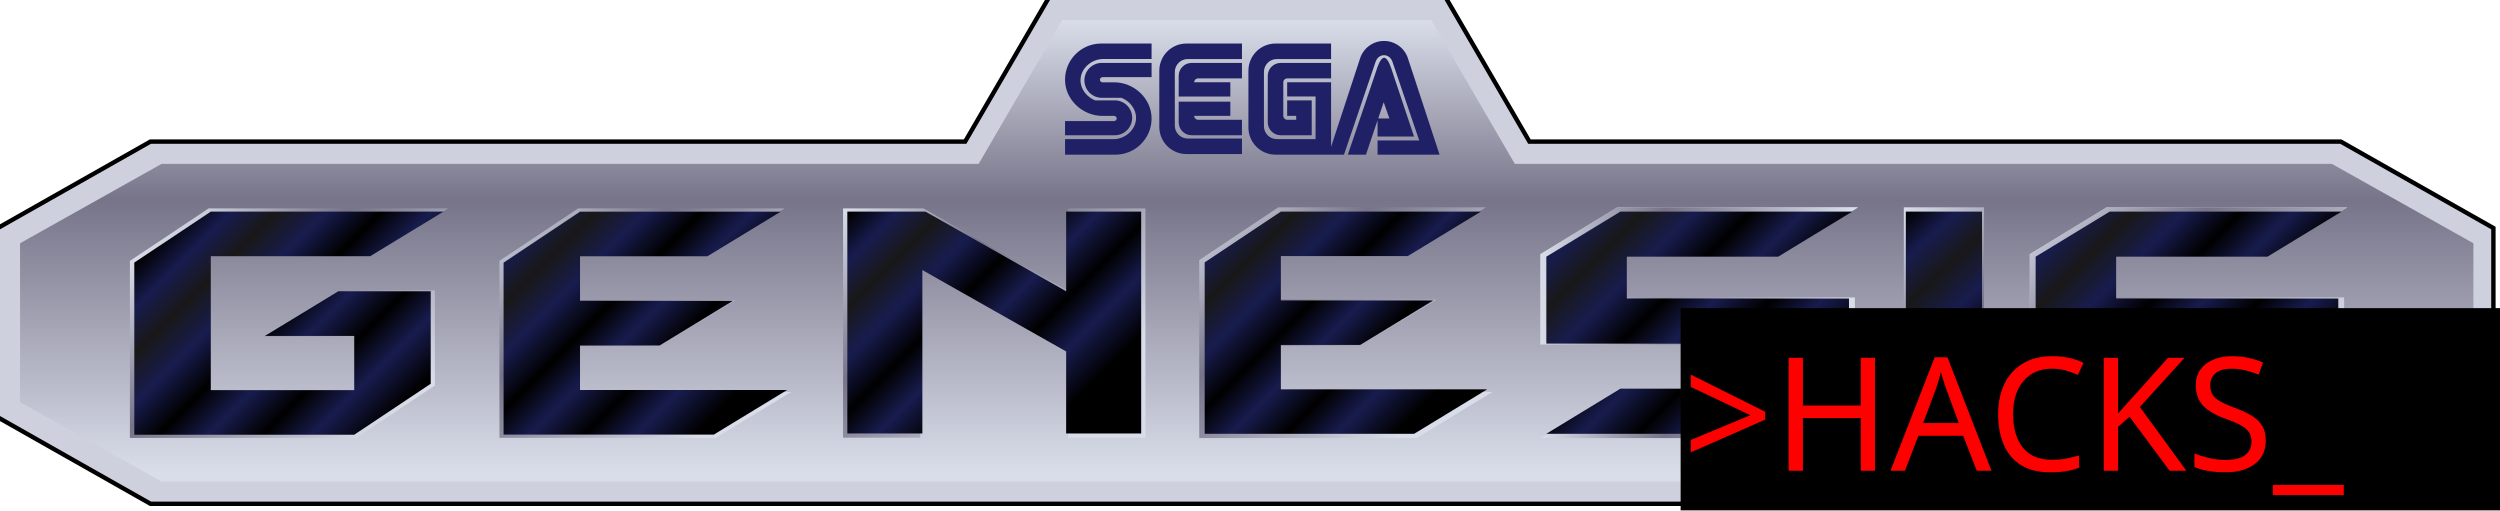
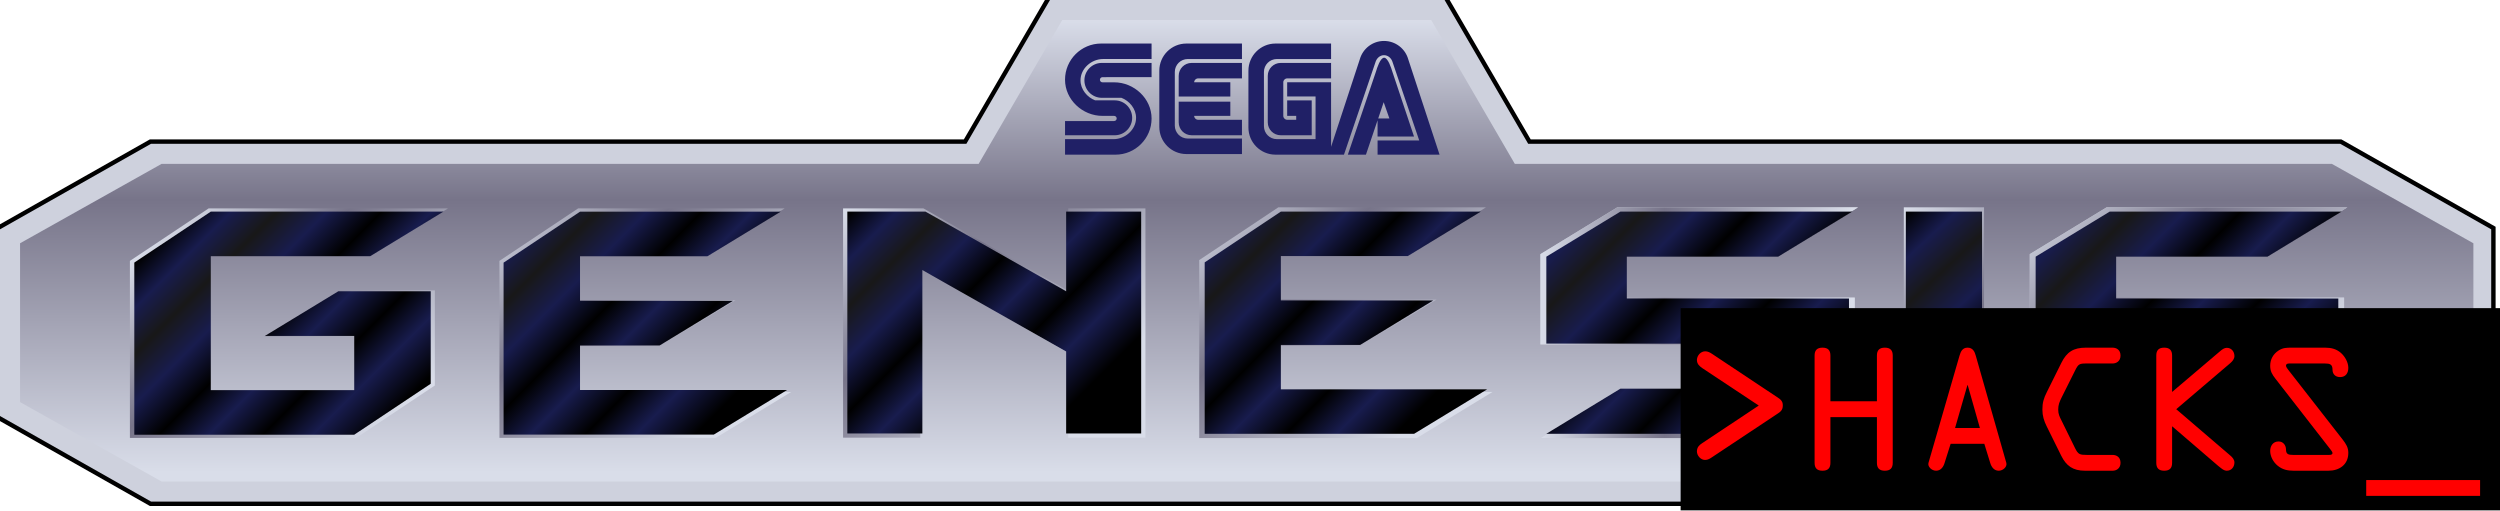
<svg xmlns="http://www.w3.org/2000/svg" version="1.1" id="Layer_1" x="0px" y="0px" width="568.929px" height="116.145px" viewBox="0 0 568.929 116.145" enable-background="new 0 0 568.929 116.145" xml:space="preserve">
  <g>
    <polygon points="533.056,31.853 532.828,31.721 348.343,31.721 329.322,-1 238.374,-1 219.347,31.721 34.106,31.721 -1,51.605    -1,95.259 33.88,115.018 34.108,115.145 532.826,115.145 567.675,95.404 567.929,95.259 567.929,51.607  " />
    <polygon fill="#CED1DD" points="0,52.188 0,94.677 34.37,114.145 532.56,114.145 566.929,94.677 566.929,52.19 532.56,32.72    347.767,32.72 328.744,0 238.948,0 219.923,32.72 34.37,32.72  " />
-     <linearGradient id="path14_1_" gradientUnits="userSpaceOnUse" x1="-255.856" y1="-1059.819" x2="-255.856" y2="-1164.836" gradientTransform="matrix(1 0 0 -1 539.5752 -1055.255)">
+     <linearGradient id="path14_1_" gradientUnits="userSpaceOnUse" x1="-819.856" y1="1905.819" x2="-819.856" y2="2010.836" gradientTransform="matrix(1 0 0 1 1103.575 -1901.256)">
      <stop offset="0" style="stop-color:#D9DDE9" />
      <stop offset="0.39" style="stop-color:#777489" />
      <stop offset="0.98" style="stop-color:#D9DDE9" />
    </linearGradient>
-     <path id="path14" fill="url(#path14_1_)" d="M344.724,37.286L325.701,4.564h-0.252h-83.458h-0.25l-19.025,32.724H36.777   L4.565,55.36v36.148l32.212,18.072h493.885l32.211-18.072V55.36l-32.211-18.071L344.724,37.286L344.724,37.286z" />
-     <path id="path16" fill="#202066" d="M309.46,13.469l-7.131,21.726h3.521l7.146-20.979c0.26-0.959,1.043-1.659,1.963-1.659   c0.932,0,1.713,0.7,1.975,1.659l6.041,17.746h-9.479v3.231H327.6l-7.132-21.726c-0.684-2.396-2.893-4.146-5.51-4.146   C312.351,9.321,310.146,11.071,309.46,13.469z M313.638,26.961l1.248-3.706l1.301,3.706H313.638z M313.121,16.323l-6.387,18.871   h4.117l2.643-7.821v3.696h8.295l-4.926-14.746c-0.25-0.821-0.996-3.183-1.873-3.183C314.109,13.141,313.363,15.501,313.121,16.323   L313.121,16.323z M290.572,13.438h12.344V9.908h-12.639c-3.408,0-6.172,2.771-6.172,6.18v12.936c0,3.409,2.764,6.172,6.172,6.172   h12.639v-16.47h-9.992v3.234h6.461v9.702h-8.813c-1.627,0-2.936-1.315-2.936-2.938v-12.35   C287.634,14.755,288.945,13.438,290.572,13.438z M292.923,22.844v3.531h2.055v0.882h-2.055c-0.486,0-0.883-0.396-0.883-0.882   v-7.648c0-0.485,0.396-0.883,0.883-0.883h9.992V14.32h-11.461c-1.627,0-2.945,1.316-2.945,2.938v10.585   c0,1.622,1.318,2.938,2.945,2.938h7.055v-7.938L292.923,22.844L292.923,22.844z M270.292,13.438h12.344V9.908h-12.641   c-3.408,0-6.17,2.771-6.17,6.18V28.88c0,3.408,2.762,6.179,6.17,6.179h12.641v-3.531h-12.344c-1.621,0-2.938-1.313-2.938-2.938   V16.376C267.354,14.755,268.671,13.438,270.292,13.438L270.292,13.438z M279.987,21.961v-3.234h-8.227   c0-0.485,0.396-0.883,0.883-0.883h9.992V14.32h-11.461c-1.621,0-2.936,1.316-2.936,2.938v4.703H279.987L279.987,21.961z    M279.987,23.14v3.234h-8.227c0,0.484,0.396,0.882,0.883,0.882h9.992v3.521h-11.461c-1.621,0-2.936-1.313-2.936-2.938v-4.703   L279.987,23.14L279.987,23.14z M249.784,27.547h-7.412v3.233h11.314h0.145c2.123-0.076,3.82-1.827,3.82-3.967   c0-2.188-1.773-3.972-3.965-3.972h-4.459c-1.803-0.686-3.334-2.474-3.334-4.559c0-2.68,2.467-4.849,5.145-4.849h11.027V9.907   h-11.469c-4.541,0-8.225,3.689-8.225,8.232c0,4.55,3.979,8.234,8.521,8.234v-0.038l0.023,0.038h2.625   c0.32,0,0.586,0.259,0.586,0.586c0,0.326-0.268,0.586-0.586,0.586L249.784,27.547L249.784,27.547z M254.646,17.554h7.42V14.32   H250.75h-0.152c-2.123,0.076-3.818,1.827-3.818,3.967c0,2.197,1.779,3.973,3.973,3.973h4.459c1.803,0.692,3.326,2.473,3.326,4.558   c0,2.681-2.465,4.85-5.146,4.85h-11.018v3.529h11.459c4.545,0,8.234-3.683,8.234-8.231c0-4.543-3.979-8.234-8.523-8.234v0.046   l-0.029-0.045h-2.619c-0.328,0-0.586-0.259-0.586-0.586c0-0.318,0.258-0.586,0.586-0.586L254.646,17.554L254.646,17.554z" />
+     <path id="path14" fill="url(#path14_1_)" d="M344.724,37.286L325.701,4.564h-0.252h-83.458h-0.25l-19.025,32.725H36.777   L4.565,55.36v36.148l32.212,18.072h493.885l32.211-18.072V55.36l-32.211-18.07L344.724,37.286L344.724,37.286z" />
+     <path id="path16" fill="#202066" d="M309.46,13.469l-7.131,21.726h3.521l7.146-20.979c0.26-0.959,1.043-1.659,1.963-1.659   c0.933,0,1.713,0.7,1.976,1.659l6.041,17.746h-9.479v3.23H327.6l-7.132-21.726c-0.684-2.396-2.893-4.146-5.51-4.146   C312.351,9.321,310.146,11.071,309.46,13.469z M313.638,26.961l1.248-3.706l1.301,3.706H313.638z M313.121,16.323l-6.387,18.87   h4.117l2.643-7.82v3.695h8.295l-4.926-14.745c-0.25-0.821-0.996-3.184-1.873-3.184C314.109,13.141,313.363,15.501,313.121,16.323   L313.121,16.323z M290.572,13.438h12.344V9.908h-12.639c-3.408,0-6.172,2.771-6.172,6.18v12.936c0,3.409,2.764,6.172,6.172,6.172   h12.639v-16.47h-9.992v3.234h6.461v9.702h-8.813c-1.627,0-2.936-1.315-2.936-2.938v-12.35   C287.634,14.755,288.945,13.438,290.572,13.438z M292.923,22.844v3.531h2.055v0.882h-2.055c-0.486,0-0.883-0.396-0.883-0.882   v-7.648c0-0.484,0.396-0.883,0.883-0.883h9.992V14.32h-11.461c-1.627,0-2.945,1.316-2.945,2.938v10.585   c0,1.622,1.318,2.938,2.945,2.938h7.055v-7.938L292.923,22.844L292.923,22.844z M270.292,13.438h12.344V9.908h-12.641   c-3.408,0-6.17,2.771-6.17,6.18V28.88c0,3.408,2.762,6.179,6.17,6.179h12.641v-3.531h-12.344c-1.621,0-2.938-1.313-2.938-2.938   V16.376C267.354,14.755,268.671,13.438,270.292,13.438L270.292,13.438z M279.987,21.961v-3.234h-8.227   c0-0.484,0.396-0.883,0.883-0.883h9.992V14.32h-11.461c-1.621,0-2.936,1.316-2.936,2.938v4.703H279.987L279.987,21.961z    M279.987,23.14v3.234h-8.227c0,0.483,0.396,0.882,0.883,0.882h9.992v3.521h-11.461c-1.621,0-2.936-1.313-2.936-2.938v-4.703   L279.987,23.14L279.987,23.14z M249.784,27.547h-7.412v3.233h11.314h0.145c2.123-0.076,3.82-1.827,3.82-3.968   c0-2.188-1.773-3.972-3.965-3.972h-4.459c-1.803-0.686-3.334-2.474-3.334-4.559c0-2.681,2.467-4.85,5.145-4.85h11.027V9.907   h-11.469c-4.541,0-8.225,3.688-8.225,8.231c0,4.55,3.979,8.234,8.521,8.234v-0.038l0.023,0.038h2.625   c0.32,0,0.586,0.259,0.586,0.586c0,0.326-0.268,0.586-0.586,0.586L249.784,27.547L249.784,27.547z M254.646,17.554h7.42V14.32   H250.75h-0.152c-2.123,0.076-3.818,1.827-3.818,3.968c0,2.196,1.779,3.973,3.973,3.973h4.459c1.803,0.692,3.326,2.473,3.326,4.558   c0,2.682-2.465,4.851-5.146,4.851h-11.018v3.529h11.459c4.545,0,8.234-3.684,8.234-8.231c0-4.543-3.979-8.234-8.523-8.234v0.046   l-0.029-0.045h-2.619c-0.328,0-0.586-0.259-0.586-0.586c0-0.317,0.258-0.586,0.586-0.586L254.646,17.554L254.646,17.554z" />
    <g>
-       <linearGradient id="polygon37_2_" gradientUnits="userSpaceOnUse" x1="-343.204" y1="-1098.88" x2="-293.693" y2="-1148.391" gradientTransform="matrix(1 0 0 -1 539.5752 -1055.255)">
+       <linearGradient id="polygon37_2_" gradientUnits="userSpaceOnUse" x1="-907.204" y1="1944.882" x2="-857.693" y2="1994.393" gradientTransform="matrix(1 0 0 1 1103.575 -1901.256)">
        <stop offset="0" style="stop-color:#D9DDE9" />
        <stop offset="0.39" style="stop-color:#777489" />
        <stop offset="0.98" style="stop-color:#D9DDE9" />
      </linearGradient>
      <polygon id="polygon37" fill="url(#polygon37_2_)" points="260.669,47.433 260.669,99.606 243.101,99.606 243.101,80.333     209.429,61.171 209.429,99.606 191.86,99.606 191.86,47.433 210.161,47.433 243.101,66.173 243.101,47.433   " />
-       <linearGradient id="polygon37_3_" gradientUnits="userSpaceOnUse" x1="-342.309" y1="-1099.659" x2="-294.277" y2="-1147.691" gradientTransform="matrix(1 0 0 -1 539.5752 -1055.255)">
+       <linearGradient id="polygon37_3_" gradientUnits="userSpaceOnUse" x1="-906.308" y1="1945.661" x2="-858.277" y2="1993.693" gradientTransform="matrix(1 0 0 1 1103.575 -1901.256)">
        <stop offset="0" style="stop-color:#000000" />
        <stop offset="0.11" style="stop-color:#181C4E" />
        <stop offset="0.22" style="stop-color:#181818" />
        <stop offset="0.34" style="stop-color:#181C4E" />
        <stop offset="0.47" style="stop-color:#000000" />
        <stop offset="0.59" style="stop-color:#181C4E" />
        <stop offset="0.72" style="stop-color:#000000" />
        <stop offset="0.84" style="stop-color:#181C4E" />
        <stop offset="0.98" style="stop-color:#000000" />
      </linearGradient>
      <polygon id="polygon37_1_" fill="url(#polygon37_3_)" points="259.698,48.156 259.698,98.649 242.626,98.649 242.626,79.995     209.903,61.45 209.903,98.649 192.83,98.649 192.83,48.156 210.614,48.156 242.626,66.29 242.626,48.156   " />
    </g>
    <g>
-       <linearGradient id="rect58_2_" gradientUnits="userSpaceOnUse" x1="-114.491" y1="-1110.289" x2="-64.249" y2="-1163.736" gradientTransform="matrix(1 0 0 -1 539.5752 -1055.255)">
+       <linearGradient id="rect58_2_" gradientUnits="userSpaceOnUse" x1="-678.489" y1="1956.289" x2="-628.247" y2="2009.736" gradientTransform="matrix(1 0 0 1 1103.575 -1901.256)">
        <stop offset="0" style="stop-color:#D9DDE9" />
        <stop offset="0.39" style="stop-color:#777489" />
        <stop offset="0.98" style="stop-color:#D9DDE9" />
      </linearGradient>
      <rect id="rect58" x="433.251" y="47.179" fill="url(#rect58_2_)" width="18.262" height="52.509" />
-       <linearGradient id="rect58_3_" gradientUnits="userSpaceOnUse" x1="-113.789" y1="-1111.035" x2="-65.584" y2="-1162.315" gradientTransform="matrix(1 0 0 -1 539.5752 -1055.255)">
+       <linearGradient id="rect58_3_" gradientUnits="userSpaceOnUse" x1="-677.79" y1="1957.035" x2="-629.584" y2="2008.315" gradientTransform="matrix(1 0 0 1 1103.575 -1901.256)">
        <stop offset="0" style="stop-color:#000000" />
        <stop offset="0.11" style="stop-color:#181C4E" />
        <stop offset="0.22" style="stop-color:#181818" />
        <stop offset="0.34" style="stop-color:#181C4E" />
        <stop offset="0.47" style="stop-color:#000000" />
        <stop offset="0.59" style="stop-color:#181C4E" />
        <stop offset="0.72" style="stop-color:#000000" />
        <stop offset="0.84" style="stop-color:#181C4E" />
        <stop offset="0.98" style="stop-color:#000000" />
      </linearGradient>
      <rect id="rect58_1_" x="433.716" y="48.156" fill="url(#rect58_3_)" width="17.332" height="50.559" />
    </g>
    <g>
-       <linearGradient id="polygon79_2_" gradientUnits="userSpaceOnUse" x1="-263.5" y1="-1099.217" x2="-213.69" y2="-1149.028" gradientTransform="matrix(1 0 0 -1 539.5752 -1055.255)">
+       <linearGradient id="polygon79_2_" gradientUnits="userSpaceOnUse" x1="-827.501" y1="1945.218" x2="-777.69" y2="1995.03" gradientTransform="matrix(1 0 0 1 1103.575 -1901.256)">
        <stop offset="0" style="stop-color:#D9DDE9" />
        <stop offset="0.39" style="stop-color:#777489" />
        <stop offset="0.98" style="stop-color:#D9DDE9" />
      </linearGradient>
      <polygon id="polygon79" fill="url(#polygon79_2_)" points="320.921,57.68 290.917,57.68 290.917,68.182 326.921,68.182     309.669,78.684 290.917,78.684 290.917,89.186 339.673,89.186 322.421,99.688 272.915,99.688 272.915,59.182 290.917,47.179     338.173,47.179   " />
-       <linearGradient id="polygon79_3_" gradientUnits="userSpaceOnUse" x1="-262.381" y1="-1100.314" x2="-214.421" y2="-1148.274" gradientTransform="matrix(1 0 0 -1 539.5752 -1055.255)">
+       <linearGradient id="polygon79_3_" gradientUnits="userSpaceOnUse" x1="-826.381" y1="1946.314" x2="-778.42" y2="1994.275" gradientTransform="matrix(1 0 0 1 1103.575 -1901.256)">
        <stop offset="0" style="stop-color:#000000" />
        <stop offset="0.11" style="stop-color:#181C4E" />
        <stop offset="0.22" style="stop-color:#181818" />
        <stop offset="0.34" style="stop-color:#181C4E" />
        <stop offset="0.47" style="stop-color:#000000" />
        <stop offset="0.59" style="stop-color:#181C4E" />
        <stop offset="0.72" style="stop-color:#000000" />
        <stop offset="0.84" style="stop-color:#181C4E" />
        <stop offset="0.98" style="stop-color:#000000" />
      </linearGradient>
      <polygon id="polygon79_1_" fill="url(#polygon79_3_)" points="320.378,58.266 291.488,58.266 291.488,68.378 326.156,68.378     309.544,78.49 291.488,78.49 291.488,88.6 338.433,88.6 321.824,98.714 274.153,98.714 274.153,59.712 291.488,48.156     336.99,48.156   " />
    </g>
    <g>
-       <linearGradient id="polygon100_2_" gradientUnits="userSpaceOnUse" x1="-422.772" y1="-1099.492" x2="-373.239" y2="-1149.024" gradientTransform="matrix(1 0 0 -1 539.5752 -1055.255)">
+       <linearGradient id="polygon100_2_" gradientUnits="userSpaceOnUse" x1="-986.77" y1="1945.492" x2="-937.238" y2="1995.024" gradientTransform="matrix(1 0 0 1 1103.575 -1901.256)">
        <stop offset="0" style="stop-color:#D9DDE9" />
        <stop offset="0.39" style="stop-color:#777489" />
        <stop offset="0.98" style="stop-color:#D9DDE9" />
      </linearGradient>
      <polygon id="polygon100" fill="url(#polygon100_2_)" points="161.399,57.878 131.563,57.878 131.563,68.317 167.366,68.317     150.21,78.762 131.563,78.762 131.563,89.204 180.047,89.204 162.89,99.647 113.66,99.647 113.66,59.368 131.563,47.433     178.555,47.433   " />
-       <linearGradient id="polygon100_3_" gradientUnits="userSpaceOnUse" x1="-421.919" y1="-1100.322" x2="-373.793" y2="-1148.447" gradientTransform="matrix(1 0 0 -1 539.5752 -1055.255)">
+       <linearGradient id="polygon100_3_" gradientUnits="userSpaceOnUse" x1="-985.92" y1="1946.323" x2="-937.794" y2="1994.449" gradientTransform="matrix(1 0 0 1 1103.575 -1901.256)">
        <stop offset="0" style="stop-color:#000000" />
        <stop offset="0.11" style="stop-color:#181C4E" />
        <stop offset="0.22" style="stop-color:#181818" />
        <stop offset="0.34" style="stop-color:#181C4E" />
        <stop offset="0.47" style="stop-color:#000000" />
        <stop offset="0.59" style="stop-color:#181C4E" />
        <stop offset="0.72" style="stop-color:#000000" />
        <stop offset="0.84" style="stop-color:#181C4E" />
        <stop offset="0.98" style="stop-color:#000000" />
      </linearGradient>
      <polygon id="polygon100_1_" fill="url(#polygon100_3_)" points="160.984,58.319 131.996,58.319 131.996,68.468 166.783,68.468     150.113,78.615 131.996,78.615 131.996,88.76 179.104,88.76 162.436,98.906 114.601,98.906 114.601,59.768 131.996,48.174     177.654,48.174   " />
    </g>
    <g>
-       <linearGradient id="polygon121_2_" gradientUnits="userSpaceOnUse" x1="-499.006" y1="-1103.62" x2="-450.132" y2="-1152.495" gradientTransform="matrix(1 0 0 -1 539.5752 -1055.255)">
+       <linearGradient id="polygon121_2_" gradientUnits="userSpaceOnUse" x1="-1063.008" y1="1949.62" x2="-1014.132" y2="1998.496" gradientTransform="matrix(1 0 0 1 1103.575 -1901.256)">
        <stop offset="0" style="stop-color:#D9DDE9" />
        <stop offset="0.39" style="stop-color:#777489" />
        <stop offset="0.98" style="stop-color:#D9DDE9" />
      </linearGradient>
      <polygon id="polygon121" fill="url(#polygon121_2_)" points="29.562,59.372 47.47,47.433 101.942,47.433 84.779,57.882     47.47,57.882 47.47,89.219 81.048,89.219 81.048,76.534 60.155,76.534 77.317,66.089 98.958,66.089 98.958,87.727 81.048,99.667     29.562,99.667   " />
-       <linearGradient id="polygon121_3_" gradientUnits="userSpaceOnUse" x1="-498.313" y1="-1104.317" x2="-450.801" y2="-1151.829" gradientTransform="matrix(1 0 0 -1 539.5752 -1055.255)">
+       <linearGradient id="polygon121_3_" gradientUnits="userSpaceOnUse" x1="-1062.314" y1="1950.318" x2="-1014.803" y2="1997.829" gradientTransform="matrix(1 0 0 1 1103.575 -1901.256)">
        <stop offset="0" style="stop-color:#000000" />
        <stop offset="0.11" style="stop-color:#181C4E" />
        <stop offset="0.22" style="stop-color:#181818" />
        <stop offset="0.34" style="stop-color:#181C4E" />
        <stop offset="0.47" style="stop-color:#000000" />
        <stop offset="0.59" style="stop-color:#181C4E" />
        <stop offset="0.72" style="stop-color:#000000" />
        <stop offset="0.84" style="stop-color:#181C4E" />
        <stop offset="0.98" style="stop-color:#000000" />
      </linearGradient>
      <polygon id="polygon121_1_" fill="url(#polygon121_3_)" points="30.563,59.76 47.971,48.156 100.922,48.156 84.238,58.311     47.971,58.311 47.971,88.776 80.611,88.776 80.611,76.444 60.302,76.444 76.985,66.29 98.021,66.29 98.021,87.325 80.611,98.93     30.563,98.93   " />
    </g>
    <g>
      <polygon fill="#C2C4D2" points="422.089,89.034 404.587,99.688 350.558,99.688 368.06,89.034 402.304,89.034 402.304,78.382     350.558,78.382 350.558,57.835 368.06,47.179 422.851,47.179 405.349,57.835 369.582,57.835 369.582,67.725 422.089,67.725   " />
-       <linearGradient id="polygon142_2_" gradientUnits="userSpaceOnUse" x1="-213.477" y1="1497.4" x2="-141.184" y2="1497.4" gradientTransform="matrix(1 0 0 1 564.0352 -1423.967)">
+       <linearGradient id="polygon142_2_" gradientUnits="userSpaceOnUse" x1="-777.477" y1="-1146.255" x2="-705.184" y2="-1146.255" gradientTransform="matrix(1 0 0 -1 1128.035 -1072.822)">
        <stop offset="0" style="stop-color:#D9DDE9" />
        <stop offset="0.39" style="stop-color:#777489" />
        <stop offset="0.98" style="stop-color:#D9DDE9" />
      </linearGradient>
      <polygon id="polygon142" fill="url(#polygon142_2_)" points="402.304,89.034 402.304,78.382 350.558,78.382 350.558,57.835     368.06,47.179 422.851,47.179 405.349,57.835 369.582,57.835 369.582,67.725 422.089,67.725 422.089,89.034 404.587,99.688     350.558,99.688 368.06,89.034   " />
-       <linearGradient id="polygon142_3_" gradientUnits="userSpaceOnUse" x1="-182.574" y1="-1098.986" x2="-133.557" y2="-1148.002" gradientTransform="matrix(1 0 0 -1 539.5752 -1055.255)">
+       <linearGradient id="polygon142_3_" gradientUnits="userSpaceOnUse" x1="-746.575" y1="1944.987" x2="-697.558" y2="1994.003" gradientTransform="matrix(1 0 0 1 1103.575 -1901.256)">
        <stop offset="0" style="stop-color:#000000" />
        <stop offset="0.11" style="stop-color:#181C4E" />
        <stop offset="0.22" style="stop-color:#181818" />
        <stop offset="0.34" style="stop-color:#181C4E" />
        <stop offset="0.47" style="stop-color:#000000" />
        <stop offset="0.59" style="stop-color:#181C4E" />
        <stop offset="0.72" style="stop-color:#000000" />
        <stop offset="0.84" style="stop-color:#181C4E" />
        <stop offset="0.98" style="stop-color:#000000" />
      </linearGradient>
      <polygon id="polygon142_1_" fill="url(#polygon142_3_)" points="401.724,88.454 401.724,78.198 351.902,78.198 351.902,58.413     368.753,48.156 421.507,48.156 404.656,58.413 370.218,58.413 370.218,67.938 420.775,67.938 420.775,88.454 403.923,98.714     351.902,98.714 368.753,88.454   " />
    </g>
    <g>
      <polygon fill="#C2C4D2" points="533.447,89.034 515.945,99.688 461.914,99.688 479.417,89.034 513.662,89.034 513.662,78.382     461.914,78.382 461.914,57.835 479.417,47.179 534.207,47.179 516.705,57.835 480.939,57.835 480.939,67.725 533.447,67.725   " />
-       <linearGradient id="polygon163_2_" gradientUnits="userSpaceOnUse" x1="-72.363" y1="-1097.839" x2="-21.452" y2="-1148.75" gradientTransform="matrix(1 0 0 -1 539.5752 -1055.255)">
+       <linearGradient id="polygon163_2_" gradientUnits="userSpaceOnUse" x1="-636.365" y1="1943.838" x2="-585.454" y2="1994.749" gradientTransform="matrix(1 0 0 1 1103.575 -1901.256)">
        <stop offset="0" style="stop-color:#D9DDE9" />
        <stop offset="0.39" style="stop-color:#777489" />
        <stop offset="0.98" style="stop-color:#D9DDE9" />
      </linearGradient>
      <polygon id="polygon163" fill="url(#polygon163_2_)" points="513.662,89.034 513.662,78.382 461.914,78.382 461.914,57.835     479.417,47.179 534.207,47.179 516.705,57.835 480.939,57.835 480.939,67.725 533.447,67.725 533.447,89.034 515.945,99.688     461.914,99.688 479.417,89.034   " />
-       <linearGradient id="polygon163_3_" gradientUnits="userSpaceOnUse" x1="-71.217" y1="-1098.986" x2="-22.199" y2="-1148.004" gradientTransform="matrix(1 0 0 -1 539.5752 -1055.255)">
+       <linearGradient id="polygon163_3_" gradientUnits="userSpaceOnUse" x1="-635.218" y1="1944.987" x2="-586.2" y2="1994.006" gradientTransform="matrix(1 0 0 1 1103.575 -1901.256)">
        <stop offset="0" style="stop-color:#000000" />
        <stop offset="0.11" style="stop-color:#181C4E" />
        <stop offset="0.22" style="stop-color:#181818" />
        <stop offset="0.34" style="stop-color:#181C4E" />
        <stop offset="0.47" style="stop-color:#000000" />
        <stop offset="0.59" style="stop-color:#181C4E" />
        <stop offset="0.72" style="stop-color:#000000" />
        <stop offset="0.84" style="stop-color:#181C4E" />
        <stop offset="0.98" style="stop-color:#000000" />
      </linearGradient>
      <polygon id="polygon163_1_" fill="url(#polygon163_3_)" points="513.082,88.454 513.082,78.198 463.257,78.198 463.257,58.413     480.111,48.156 532.865,48.156 516.011,58.413 481.576,58.413 481.576,67.938 532.132,67.938 532.132,88.454 515.279,98.714     463.257,98.714 480.111,88.454   " />
    </g>
  </g>
  <rect x="382.464" y="70.123" width="186.465" height="46.021" />
-   <text transform="matrix(1 0 0 1 382.9644 107.1233)" fill="#FF0000" font-family="'OCRAStd'" font-size="36">&gt;HACKS_</text>
+   <g enable-background="new    ">
+     <path fill="#FF0000" d="M400.242,92.293l-12.814-8.495c-0.684-0.468-1.26-0.972-1.26-1.907c0.037-1.008,0.864-1.944,1.908-1.944   c0.54,0,1.044,0.252,1.477,0.54l14.83,9.863c0.791,0.504,1.367,0.936,1.331,1.943c0,1.044-0.54,1.439-1.331,1.943l-14.795,9.827   c-0.432,0.288-0.936,0.612-1.548,0.612c-1.008,0-1.872-0.973-1.872-1.98c0.037-0.899,0.469-1.367,1.188-1.836L400.242,92.293z" />
+     <path fill="#FF0000" d="M416.55,94.921v10.402c0,1.152-0.504,1.8-1.799,1.8c-1.297,0-1.801-0.647-1.801-1.8V80.918   c0-1.151,0.504-1.8,1.801-1.8c1.295,0,1.799,0.648,1.799,1.8v10.403h10.583V80.918c0-1.151,0.504-1.8,1.8-1.8s1.8,0.648,1.8,1.8   v24.405c0,1.152-0.504,1.8-1.8,1.8s-1.8-0.647-1.8-1.8V94.921H416.55z" />
+     <path fill="#FF0000" d="M445.925,80.954c0.289-0.972,0.685-1.836,1.836-1.836c1.188,0,1.62,0.9,1.872,1.836l6.947,24.369   c0.252,0.864-0.72,1.8-1.728,1.8c-1.116,0-1.691-0.936-1.943-1.8l-1.332-4.319h-7.668l-1.367,4.319   c-0.252,0.864-0.828,1.8-1.943,1.8c-1.008,0-1.98-0.936-1.729-1.8L445.925,80.954z M447.797,87.65h-0.071l-2.809,9.755h5.652   L447.797,87.65z" />
+     <path fill="#FF0000" d="M474.473,107.123c-2.7,0-4.247-1.08-5.399-3.42l-3.312-6.694c-0.612-1.225-0.972-2.376-0.972-3.78   c0-1.584,0.287-2.556,1.008-3.995l3.311-6.659c1.225-2.483,2.772-3.456,5.544-3.456h6.119c0.792,0,1.8,0.433,1.8,1.8   c0,1.296-0.972,1.8-1.8,1.8h-6.011c-1.549,0-1.801,0.145-2.484,1.512l-3.131,6.264c-0.469,0.972-0.756,1.62-0.756,2.735   c0,1.008,0.324,1.62,0.756,2.484l3.059,6.227c0.721,1.476,1.08,1.584,2.7,1.584h5.867c0.792,0,1.8,0.432,1.8,1.8   c0,1.296-0.972,1.8-1.8,1.8H474.473z" />
+     <path fill="#FF0000" d="M490.709,80.918c0-1.151,0.504-1.8,1.8-1.8s1.8,0.648,1.8,1.8v8.279l10.979-9.323   c0.433-0.359,0.899-0.72,1.476-0.72c1.045,0,1.729,0.864,1.729,1.872c0,0.612-0.396,1.116-0.828,1.512l-12.418,10.583   l12.346,10.582c0.469,0.396,0.9,0.9,0.9,1.548c0,1.008-0.684,1.872-1.729,1.872c-0.756,0-1.367-0.647-1.943-1.08l-10.511-9.034   v8.314c0,1.152-0.504,1.8-1.8,1.8s-1.8-0.647-1.8-1.8V80.918z" />
+     <path fill="#FF0000" d="M533.152,100.069c0.72,0.936,1.26,1.764,1.26,2.987c0,2.699-2.053,4.067-4.535,4.067h-7.92   c-1.367,0-2.555-0.252-3.635-1.152c-0.973-0.791-1.692-2.087-1.692-3.347c0-1.152,0.647-2.16,1.907-2.16   c1.045,0,1.692,0.864,1.692,1.836c0,1.08,0.576,1.224,1.584,1.224h7.812c0.287,0,1.188,0.108,1.188-0.432   c0-0.288-0.504-0.828-0.648-1.044l-12.346-15.874c-0.756-0.972-1.188-1.692-1.188-2.952c0-1.439,0.685-2.663,1.907-3.455   c1.008-0.648,1.836-0.648,2.988-0.648h7.631c1.368,0,2.52,0.288,3.563,1.188c0.937,0.828,1.692,2.159,1.692,3.419   c0,1.152-0.576,2.088-1.872,2.088c-1.08,0-1.728-0.684-1.728-1.691c0-1.224-0.612-1.404-1.729-1.404h-7.631   c-0.396,0-1.224-0.107-1.224,0.504c0,0.324,0.396,0.756,0.54,0.973L533.152,100.069z" />
+     <path fill="#FF0000" d="M564.398,109.247v3.6h-25.916v-3.6H564.398z" />
+   </g>
</svg>
